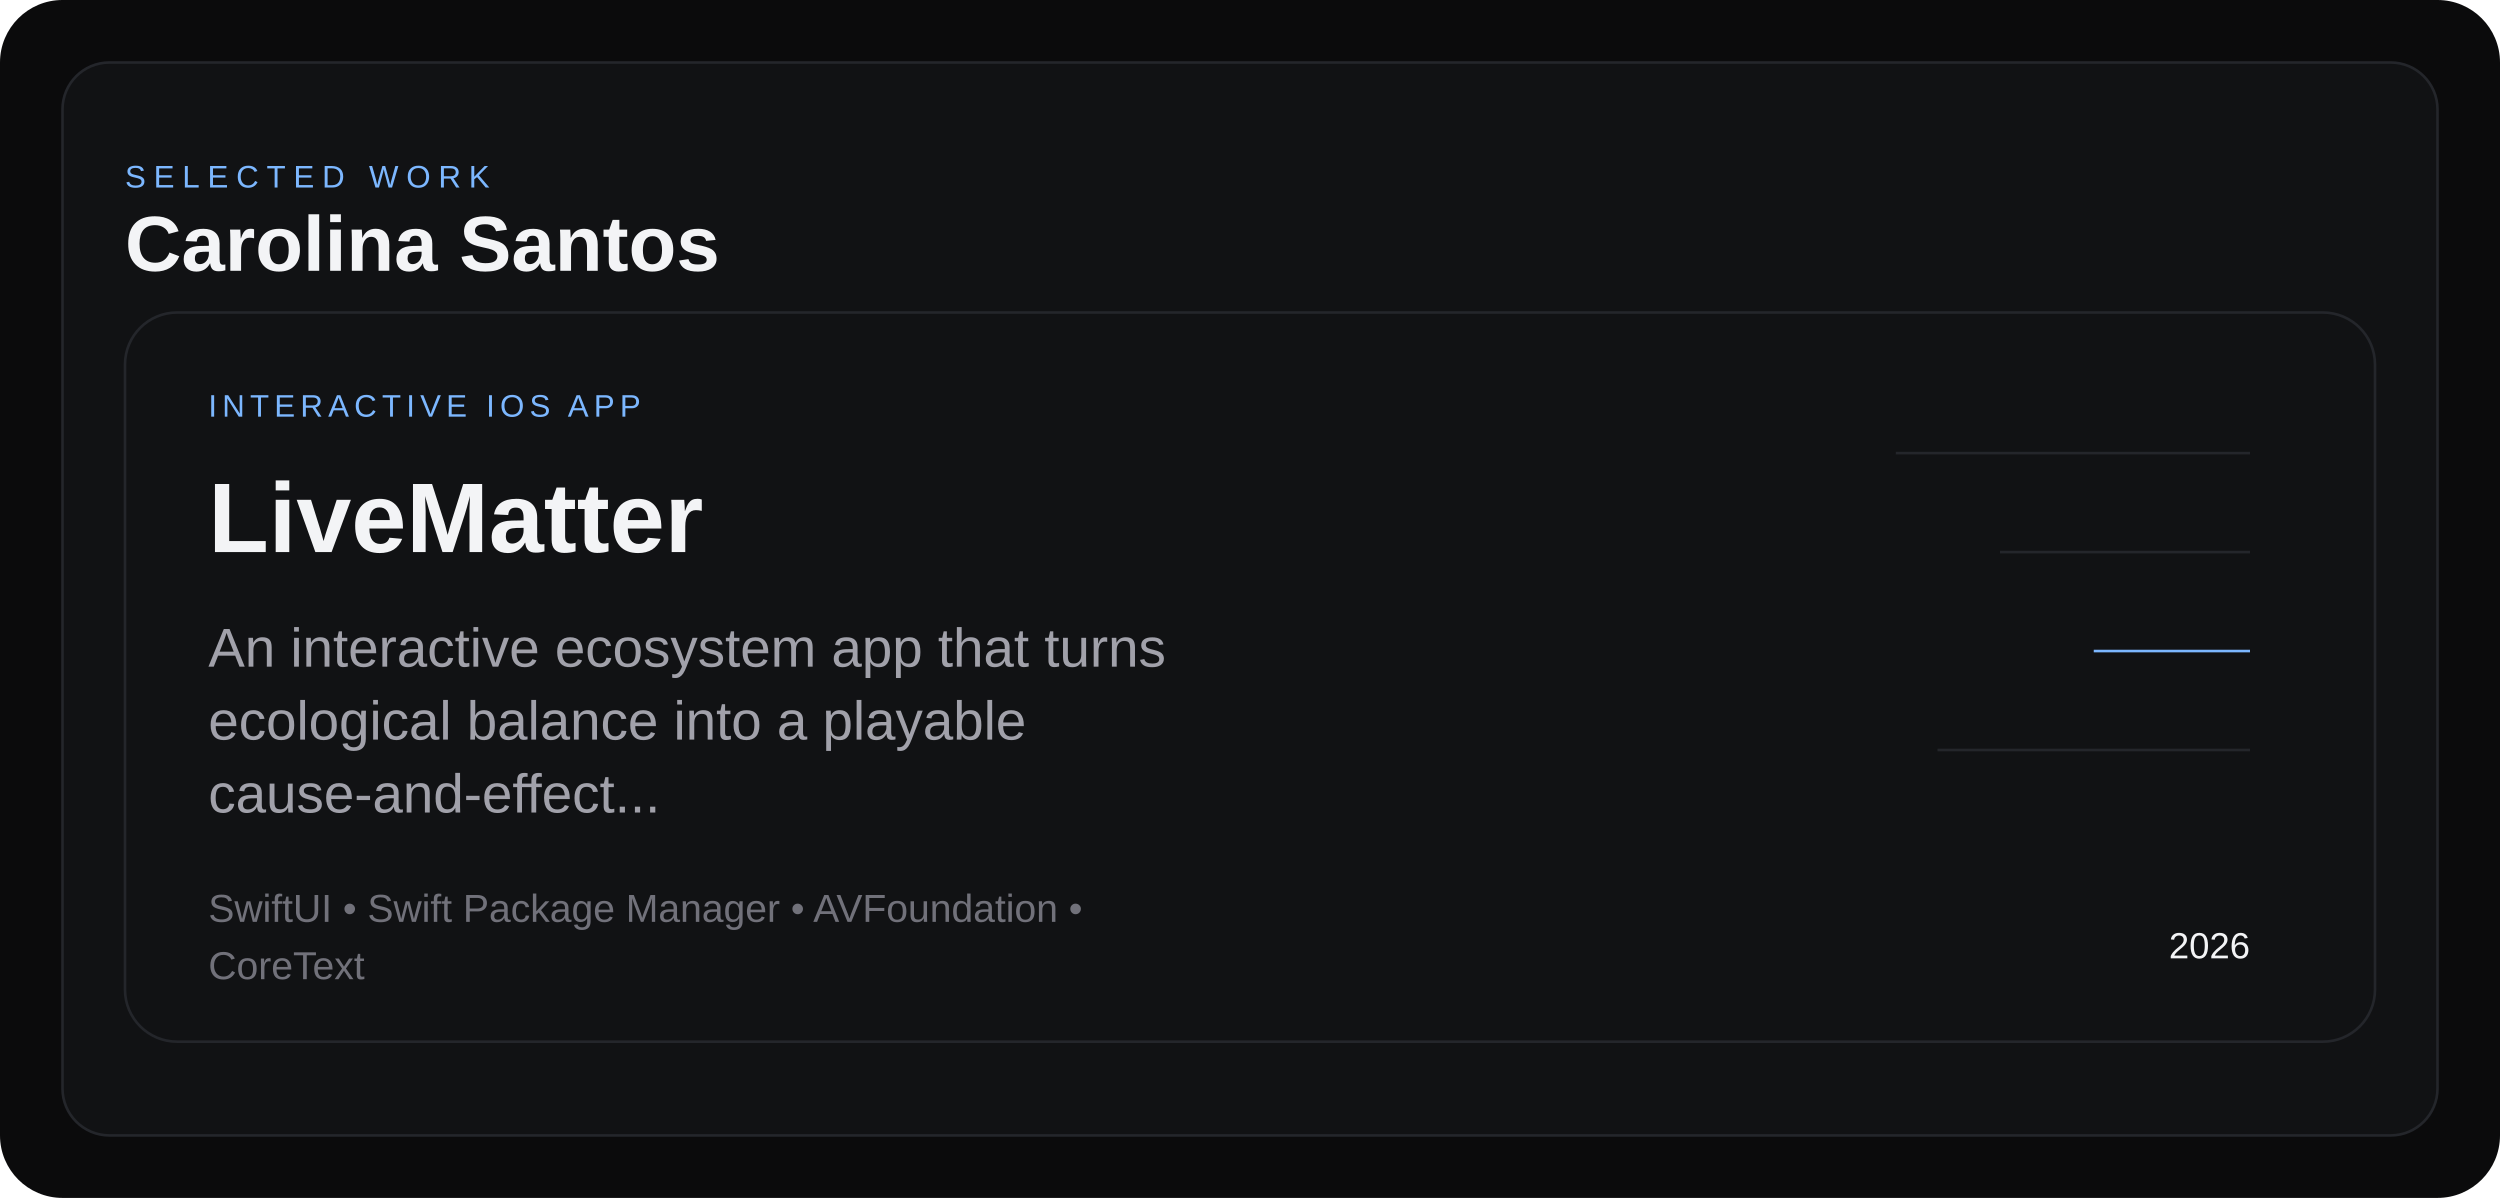
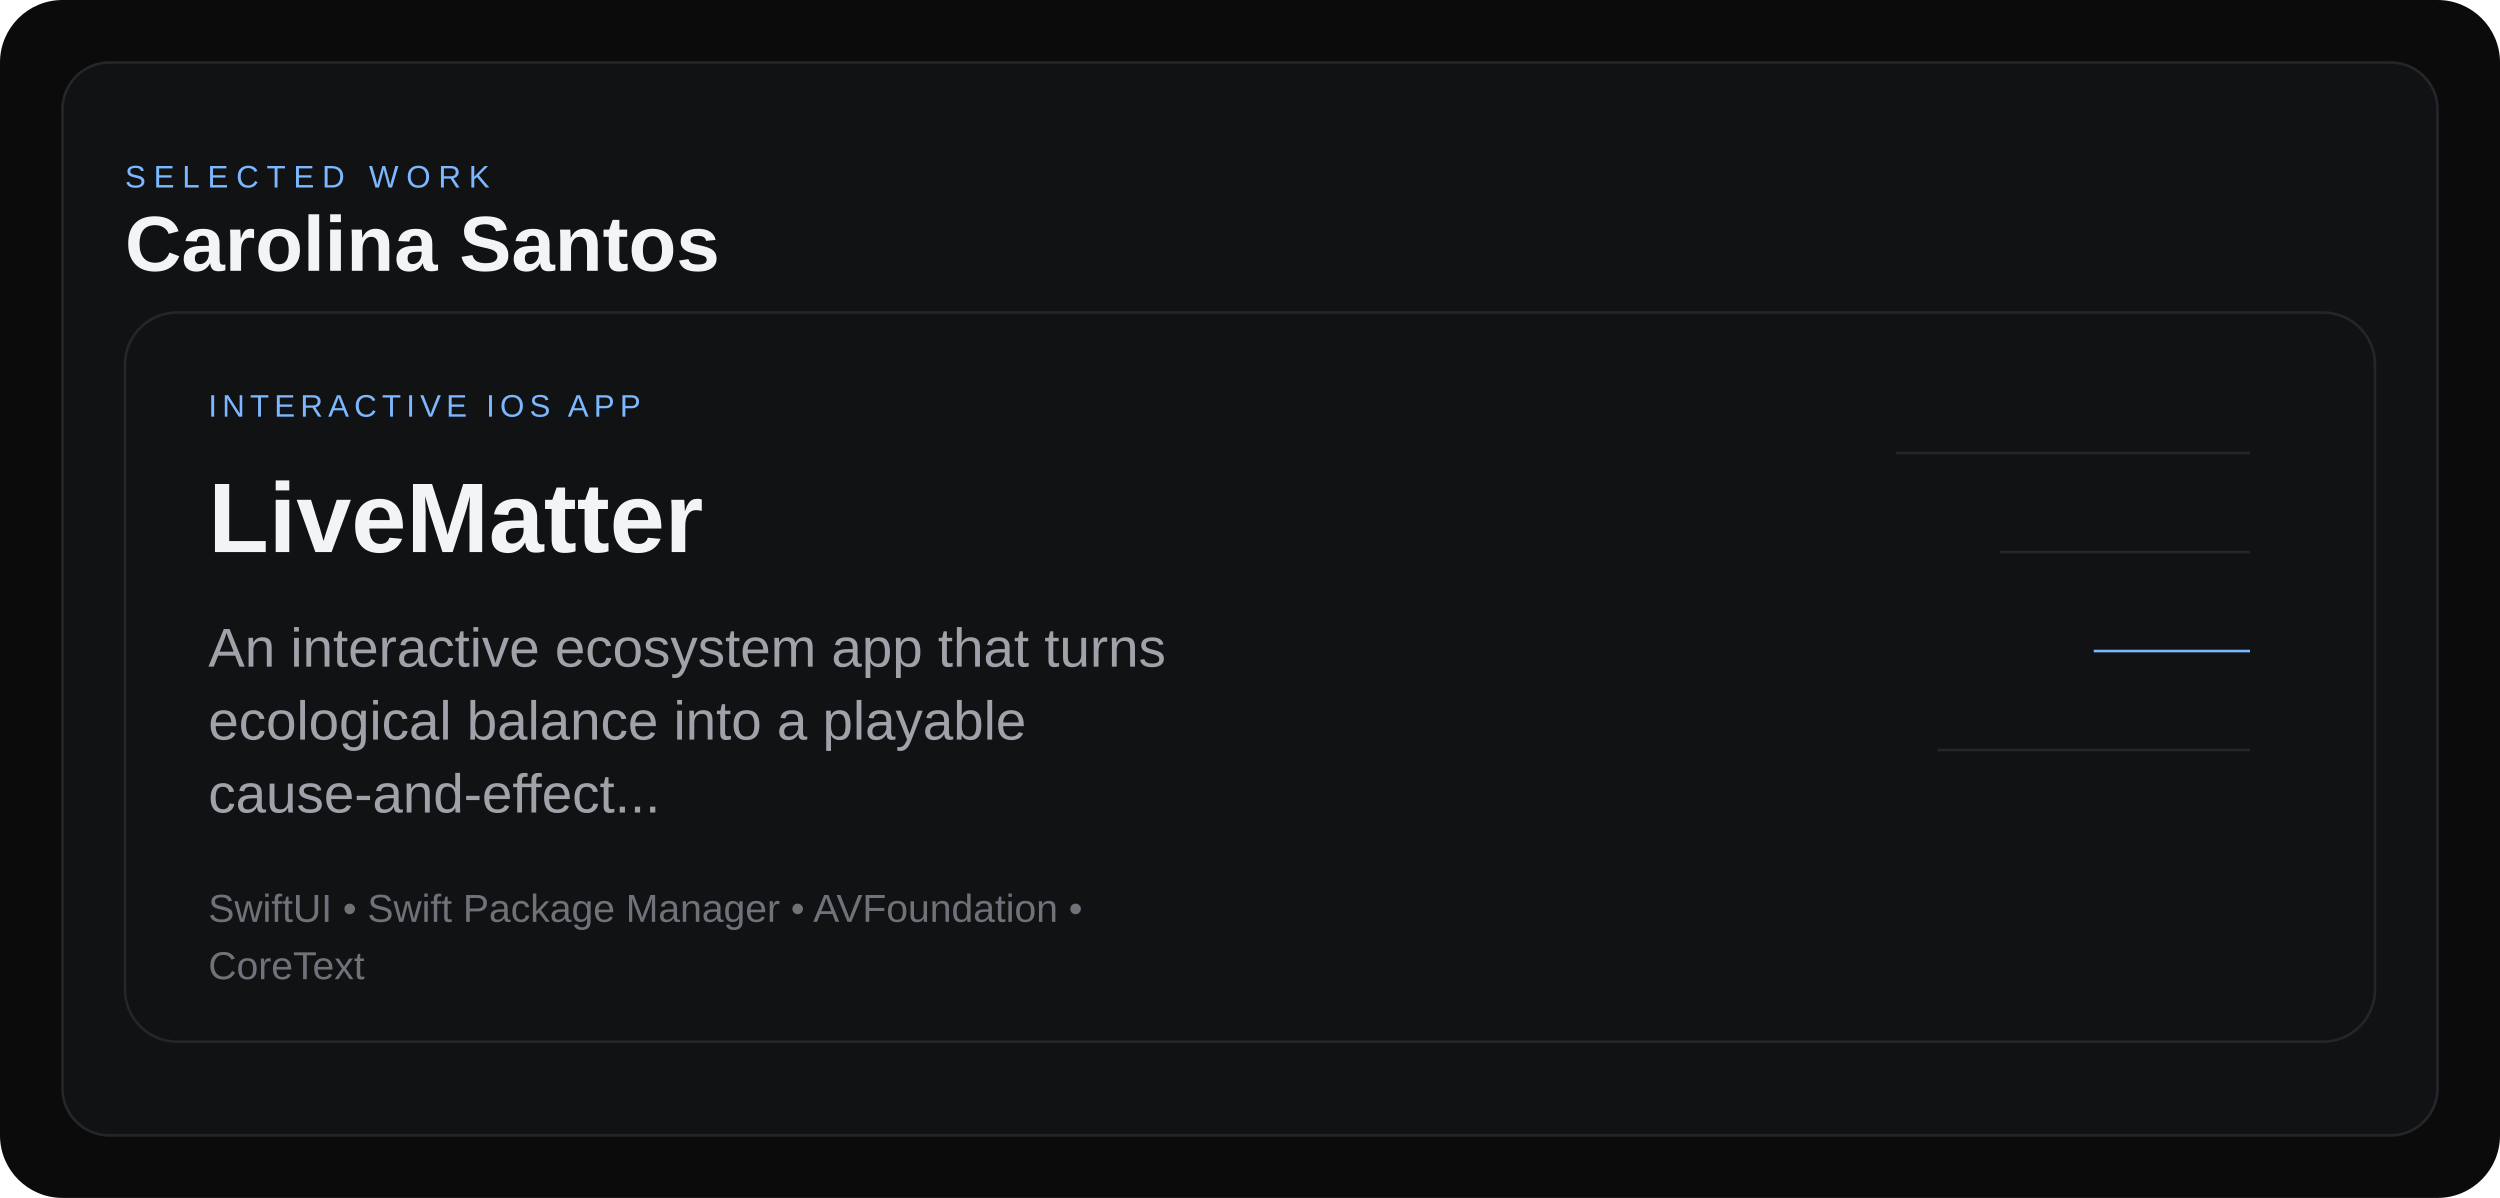
<svg xmlns="http://www.w3.org/2000/svg" width="960" height="460" viewBox="0 0 960 460" fill="none" role="img" aria-labelledby="latestProjectsTitle latestProjectsDesc">
  <rect width="960" height="460" rx="24" fill="#0B0B0C" />
  <rect x="24" y="24" width="912" height="412" rx="18" fill="#111214" stroke="#24262B" />
  <text x="48" y="72" fill="#7CB7FF" font-size="12" font-family="Segoe UI, Arial, sans-serif" letter-spacing="3">SELECTED WORK</text>
  <text x="48" y="104" fill="#F3F4F6" font-size="30" font-weight="700" font-family="Avenir Next, Segoe UI, Arial, sans-serif">Carolina Santos</text>
  <a href="https://carolina-s-santos.github.io/portfolio/project/?slug=live-matter">
    <g transform="translate(48, 120)">
      <rect width="864" height="280" rx="20" fill="#111214" stroke="#24262B" />
      <text x="32" y="40" fill="#7CB7FF" font-size="12" font-family="Segoe UI, Arial, sans-serif" letter-spacing="2">INTERACTIVE IOS APP</text>
      <text x="32" y="92" fill="#F3F4F6" font-size="38" font-weight="700" font-family="Avenir Next, Segoe UI, Arial, sans-serif">LiveMatter</text>
      <text x="32" y="136" fill="#A1A1AA" font-size="21" font-family="Segoe UI, Arial, sans-serif">An interactive ecosystem app that turns</text>
      <text x="32" y="164" fill="#A1A1AA" font-size="21" font-family="Segoe UI, Arial, sans-serif">ecological balance into a playable</text>
      <text x="32" y="192" fill="#A1A1AA" font-size="21" font-family="Segoe UI, Arial, sans-serif">cause-and-effect...</text>
      <text x="32" y="234" fill="#71717A" font-size="15" font-family="Segoe UI, Arial, sans-serif">SwiftUI • Swift Package Manager • AVFoundation •</text>
      <text x="32" y="256" fill="#71717A" font-size="15" font-family="Segoe UI, Arial, sans-serif">CoreText</text>
-       <text x="816" y="248" text-anchor="end" fill="#F3F4F6" font-size="14" font-family="Segoe UI, Arial, sans-serif">2026</text>
      <line x1="680" y1="54" x2="816" y2="54" stroke="#24262B" />
      <line x1="720" y1="92" x2="816" y2="92" stroke="#24262B" />
      <line x1="756" y1="130" x2="816" y2="130" stroke="#7CB7FF" />
      <line x1="696" y1="168" x2="816" y2="168" stroke="#24262B" />
    </g>
  </a>
</svg>
